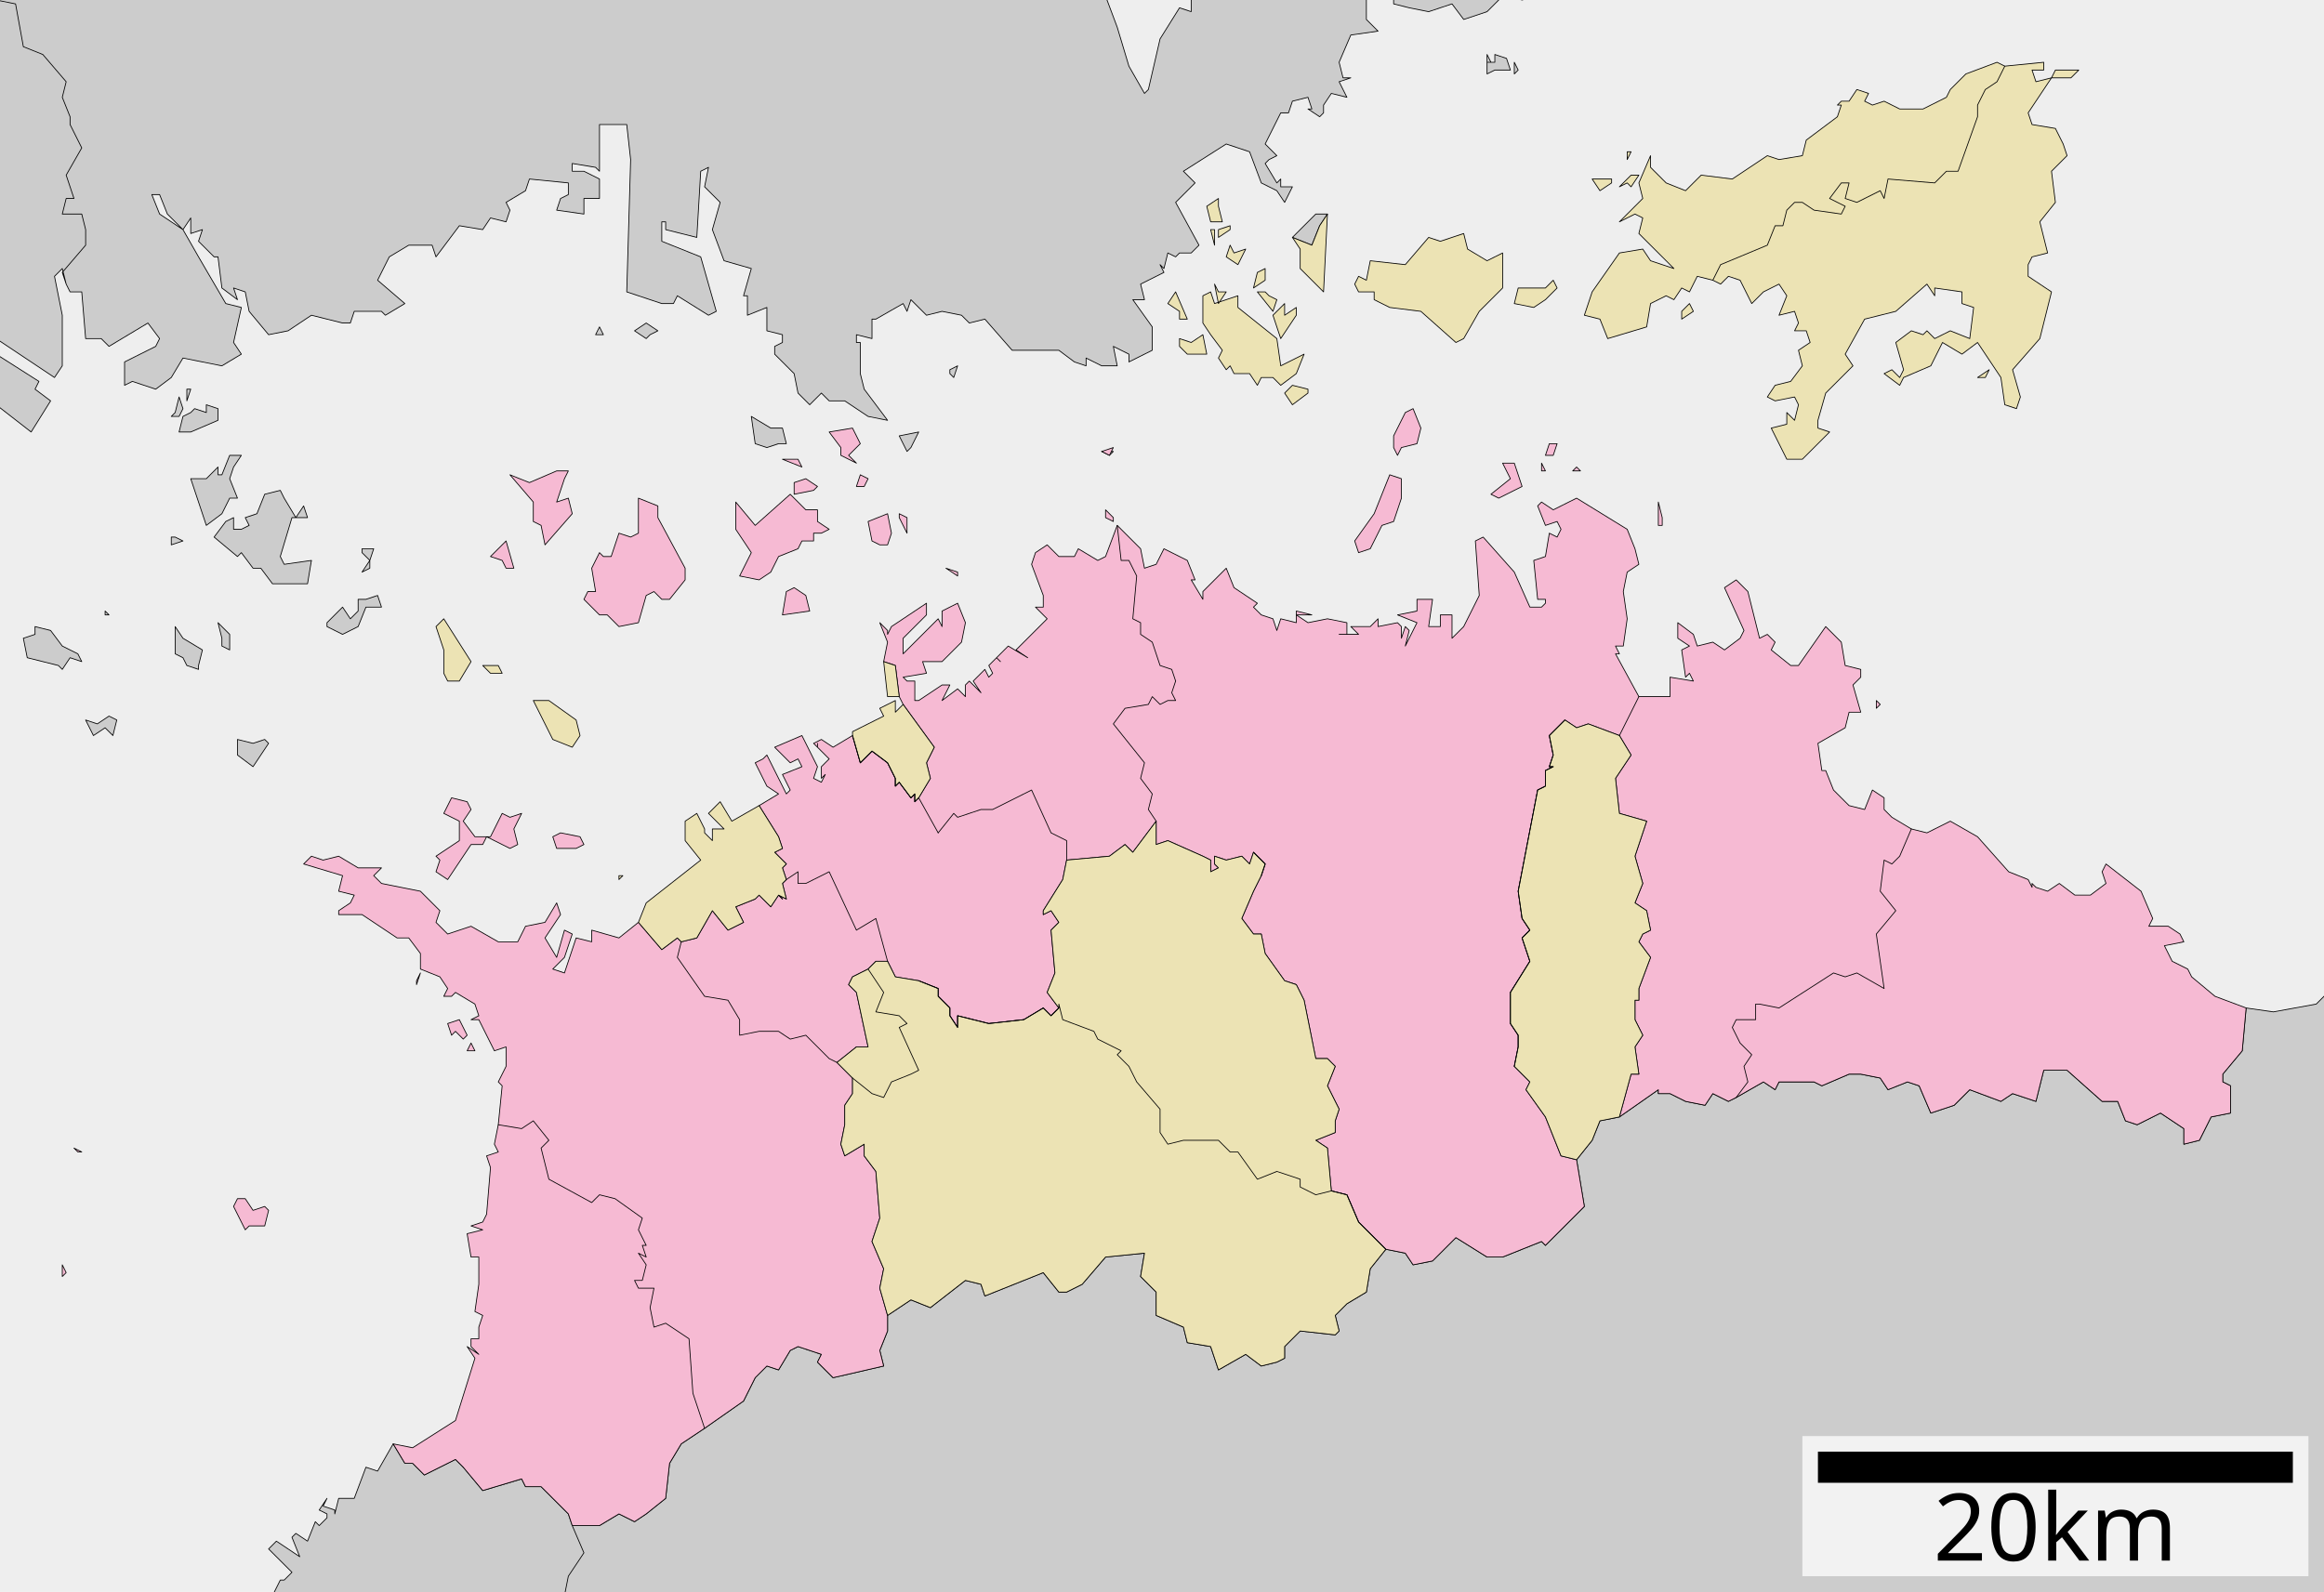
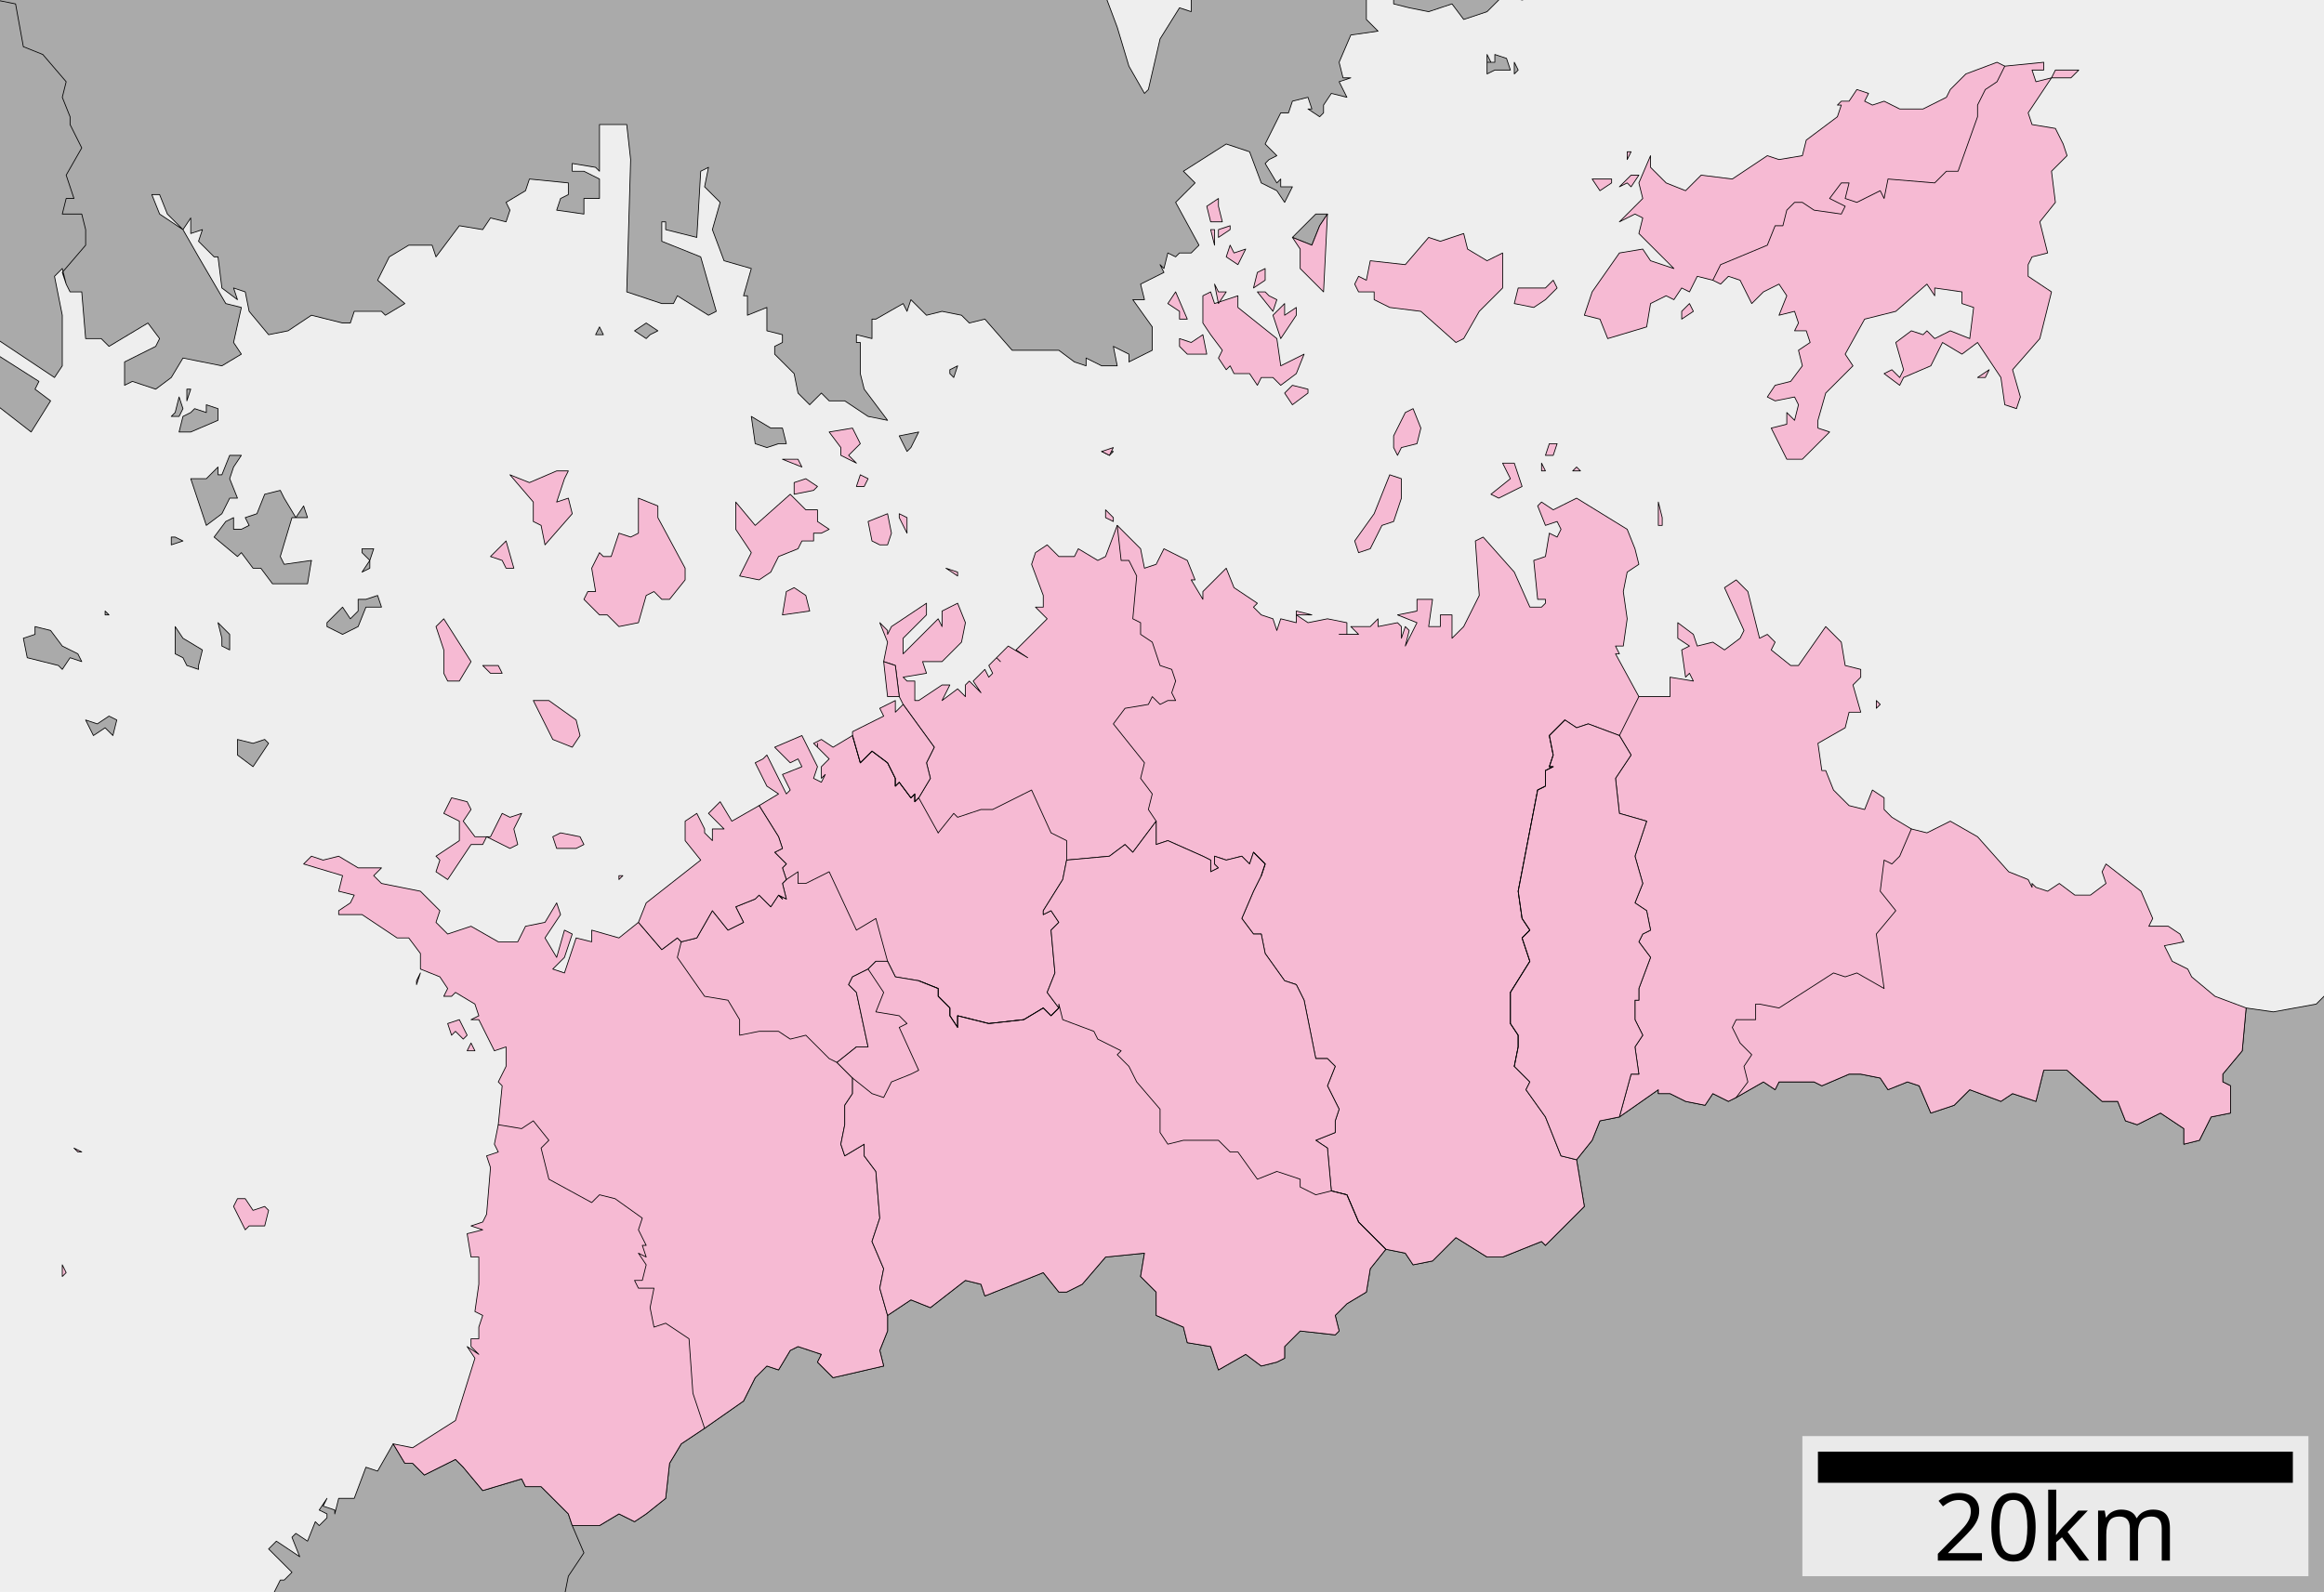
<svg xmlns="http://www.w3.org/2000/svg" id="svg30" version="1.1" height="409" width="597">
  <defs id="defs34" />
  <rect id="rect6" height="409" width="597" y="0" x="0" fill="#eeeeee" />
-   <path fill="#cccccc" d="m 307,-1 -1,1 v 3 l -3,-1 -5,8 -3,13 -1,1 -4,-7 -3,-10 -3,-8 H -1 v 1 l 5,1 2,11 5,2 6,7 -1,4 2,5 v 2 l 3,6 -4,7 2,6 h -2 l -1,4 h 5 l 1,4 v 4 l -6,7 1,3 1,2 h 3 l 1,12 h 4 l 2,2 10,-6 3,4 -1,2 -8,4 v 6 l 2,-1 6,2 4,-3 3,-5 10,2 5,-3 -2,-3 2,-9 -4,-1 -7,-12 -4,-7 -6,-4 -2,-5 h 2 l 2,5 4,4 2,-3 v 4 l 3,-1 -1,3 4,4 h 1 l 1,8 4,3 -1,-3 3,1 1,5 5,6 5,-1 6,-4 8,2 h 2 l 1,-3 h 7 l 1,1 5,-3 -7,-6 3,-6 5,-3 h 6 l 1,3 6,-8 6,1 2,-3 4,1 1,-3 -1,-2 5,-3 1,-3 10,1 v 3 l -2,1 -1,3 7,1 v -4 h 4 v -5 l -4,-2 h -3 v -2 l 6,1 1,1 V 32 h 7 l 1,9 -1,34 9,3 h 3 l 1,-2 8,5 2,-1 -4,-14 -10,-4 v -5 h 1 v 2 l 8,2 1,-17 2,-1 -1,5 4,4 -2,7 3,8 7,2 -2,7 h 1 v 5 l 5,-2 v 6 l 4,1 v 2 l -2,1 v 2 l 5,5 1,5 3,3 3,-3 2,2 h 4 l 6,4 5,1 -6,-8 -1,-4 v -8 h -1 v -2 l 4,1 v -5 h 1 l 7,-4 1,2 1,-3 4,4 4,-1 5,1 2,2 4,-1 7,8 h 12 l 4,3 3,1 v -2 l 4,2 h 4 l -1,-5 4,2 v 2 l 6,-3 v -6 l -5,-7 h 3 l -1,-4 6,-3 -1,-2 1,1 1,-4 2,1 1,-1 h 3 l 2,-2 -6,-11 5,-5 -3,-3 11,-7 6,2 3,8 4,2 2,3 2,-4 h -3 v -2 l -1,1 -3,-5 1,-1 2,-1 -3,-3 4,-8 h 2 l 1,-3 4,-1 1,3 h -1 l 3,2 1,-1 v -2 l 2,-3 4,1 -2,-4 3,-1 h -2 l -1,-4 3,-7 7,-1 -3,-3 V 0 l -1,-1 z m 51,0 v 2 l 4,1 5,1 6,-2 3,4 6,-2 4,-4 z m 29,0 4,1 4,-1 h 1 z M 283,116 h 3 l -1,1 z m 49,-55 5,2 2,-5 2,-3 h -3 z m -267,136 4,-6 -1,-1 -3,1 -4,-1 v 2 2 z m -14,-26 1,-4 -5,-3 -2,-3 v 7 l 2,1 1,2 3,1 z m 6,-7 v 2 l 2,1 v -4 l -3,-3 z m 37,-10 h -2 v 3 l -2,2 -2,-3 -4,4 v 1 l 4,2 4,-2 2,-5 h 4 l -1,-3 z m 1,-10 -2,3 2,-1 z m -2,-3 v 1 l 2,2 1,-3 z m -48,-3 h -1 v 2 l 3,-1 z m 28,-10 -1,-2 -4,1 -2,5 -3,1 1,2 -2,1 h -2 v -3 l -2,1 -3,4 6,5 1,-1 3,4 h 2 l 3,4 h 9 l 1,-6 -7,1 -1,-2 3,-10 h 4 l -1,-3 -2,3 z m -13,-8 2,-3 h -3 l -2,5 h -1 v -2 l -3,3 h -4 l 4,12 4,-3 2,-4 h 2 l -2,-5 z m -11,-14 -2,1 -1,4 h 3 l 7,-3 v -3 l -3,-1 v 2 l -3,-1 z m -4,0 -1,1 h 2 l 1,-2 -1,-3 z m 4,-6 h -1 v 3 z m 185,15 2,-4 -5,1 2,4 z m -34,-1 h 2 l -1,-4 h -3 l -5,-3 1,7 3,1 z m 44,-18 1,1 1,-3 -2,1 z m -89,-10 -1,-2 -1,2 z m 12,0 2,-1 -3,-2 -3,2 3,2 z m 223,-68 -1,-2 v 3 z m -3,-3 -3,-1 v 2 h -2 v 3 l 2,-1 h 4 z m -5,-1 v 2 h 1 z m -383,90 9,7 5,-8 -4,-3 1,-2 -11,-7 z m 0,-17 15,10 2,-3 V 81 l -2,-10 2,-2 1,4 -1,-3 6,-7 v -4 l -1,-4 h -5 l 1,-4 h 2 l -2,-6 4,-7 -3,-6 V 30 L 16,25 17,21 11,14 6,12 4,1 -1,0 Z m 31,98 -2,-1 -3,2 -3,-1 2,4 3,-2 2,2 z m -15,-14 1,1 2,-3 3,1 -1,-2 -4,-2 -3,-4 -4,-1 v 2 l -3,1 1,5 z m 13,-13 -1,-1 v 1 z m 570,97 -3,3 -11,2 -7,-1 -1,11 -5,6 v 2 l 2,1 v 7 l -5,1 -3,6 -4,1 v -4 l -6,-4 -6,3 -3,-1 -2,-5 h -4 l -9,-8 h -6 l -2,8 -6,-2 -3,2 -8,-3 -4,4 -6,2 -3,-7 -3,-1 -5,2 -2,-3 -5,-1 h -3 l -7,3 -2,-1 h -9 l -1,2 -3,-2 -7,4 -2,1 -4,-2 -2,3 -5,-1 -4,-2 h -3 v -1 l -10,7 -5,1 -2,5 -4,5 2,12 -10,10 -1,-1 -10,4 h -4 l -8,-5 -3,3 -3,3 -5,1 -2,-3 -5,-1 -4,5 -1,6 -5,3 -3,3 1,4 -1,1 -9,-1 -4,4 v 3 l -2,1 -4,1 -4,-3 -7,4 -2,-6 -6,-1 -1,-4 -7,-3 v -6 l -4,-4 1,-6 -10,1 -6,7 -4,2 h -2 l -4,-5 -15,6 -1,-3 -4,-1 -9,7 -5,-2 -6,4 v 4 l -2,5 1,4 -13,3 -4,-4 1,-2 -6,-2 -2,1 -3,5 -3,-1 -3,3 -3,6 -10,7 -6,4 -3,5 -1,9 -5,4 -3,2 -4,-2 -5,3 h -7 l 3,7 -4,6 -1,5 h 453 z m -453,155 1,-5 4,-6 -3,-7 -1,-3 -7,-7 h -4 l -1,-2 -10,3 -5,-6 -2,-2 -8,4 -3,-3 h -2 l -3,-5 -4,7 -3,-1 -3,8 h -4 l -1,4 v -1 l -3,-1 1,-2 -2,3 2,1 v 1 l -2,2 -1,-1 -2,5 -3,-2 -1,1 2,5 -6,-4 -2,2 6,6 -2,2 h -1 l -2,4 z M 9,410 H 8 Z" id="path8" style="stroke:#000000;stroke-width:0.2;stroke-linejoin:round" />
+   <path fill="#aaaaaa" d="m 307,-1 -1,1 v 3 l -3,-1 -5,8 -3,13 -1,1 -4,-7 -3,-10 -3,-8 H -1 v 1 l 5,1 2,11 5,2 6,7 -1,4 2,5 v 2 l 3,6 -4,7 2,6 h -2 l -1,4 h 5 l 1,4 v 4 l -6,7 1,3 1,2 h 3 l 1,12 h 4 l 2,2 10,-6 3,4 -1,2 -8,4 v 6 l 2,-1 6,2 4,-3 3,-5 10,2 5,-3 -2,-3 2,-9 -4,-1 -7,-12 -4,-7 -6,-4 -2,-5 h 2 l 2,5 4,4 2,-3 v 4 l 3,-1 -1,3 4,4 h 1 l 1,8 4,3 -1,-3 3,1 1,5 5,6 5,-1 6,-4 8,2 h 2 l 1,-3 h 7 l 1,1 5,-3 -7,-6 3,-6 5,-3 h 6 l 1,3 6,-8 6,1 2,-3 4,1 1,-3 -1,-2 5,-3 1,-3 10,1 v 3 l -2,1 -1,3 7,1 v -4 h 4 v -5 l -4,-2 h -3 v -2 l 6,1 1,1 V 32 h 7 l 1,9 -1,34 9,3 h 3 l 1,-2 8,5 2,-1 -4,-14 -10,-4 v -5 h 1 v 2 l 8,2 1,-17 2,-1 -1,5 4,4 -2,7 3,8 7,2 -2,7 h 1 v 5 l 5,-2 v 6 l 4,1 v 2 l -2,1 v 2 l 5,5 1,5 3,3 3,-3 2,2 h 4 l 6,4 5,1 -6,-8 -1,-4 v -8 h -1 v -2 l 4,1 v -5 h 1 l 7,-4 1,2 1,-3 4,4 4,-1 5,1 2,2 4,-1 7,8 h 12 l 4,3 3,1 v -2 l 4,2 h 4 l -1,-5 4,2 v 2 l 6,-3 v -6 l -5,-7 h 3 l -1,-4 6,-3 -1,-2 1,1 1,-4 2,1 1,-1 h 3 l 2,-2 -6,-11 5,-5 -3,-3 11,-7 6,2 3,8 4,2 2,3 2,-4 h -3 v -2 l -1,1 -3,-5 1,-1 2,-1 -3,-3 4,-8 h 2 l 1,-3 4,-1 1,3 h -1 l 3,2 1,-1 v -2 l 2,-3 4,1 -2,-4 3,-1 h -2 l -1,-4 3,-7 7,-1 -3,-3 V 0 l -1,-1 z m 51,0 v 2 l 4,1 5,1 6,-2 3,4 6,-2 4,-4 z m 29,0 4,1 4,-1 h 1 z M 283,116 h 3 l -1,1 z m 49,-55 5,2 2,-5 2,-3 h -3 z m -267,136 4,-6 -1,-1 -3,1 -4,-1 v 2 2 z m -14,-26 1,-4 -5,-3 -2,-3 v 7 l 2,1 1,2 3,1 z m 6,-7 v 2 l 2,1 v -4 l -3,-3 z m 37,-10 h -2 v 3 l -2,2 -2,-3 -4,4 v 1 l 4,2 4,-2 2,-5 h 4 l -1,-3 z m 1,-10 -2,3 2,-1 z m -2,-3 v 1 l 2,2 1,-3 z m -48,-3 h -1 v 2 l 3,-1 z m 28,-10 -1,-2 -4,1 -2,5 -3,1 1,2 -2,1 h -2 v -3 l -2,1 -3,4 6,5 1,-1 3,4 h 2 l 3,4 h 9 l 1,-6 -7,1 -1,-2 3,-10 h 4 l -1,-3 -2,3 z m -13,-8 2,-3 h -3 l -2,5 h -1 v -2 l -3,3 h -4 l 4,12 4,-3 2,-4 h 2 l -2,-5 z m -11,-14 -2,1 -1,4 h 3 l 7,-3 v -3 l -3,-1 v 2 l -3,-1 z m -4,0 -1,1 h 2 l 1,-2 -1,-3 z m 4,-6 h -1 v 3 z m 185,15 2,-4 -5,1 2,4 z m -34,-1 h 2 l -1,-4 h -3 l -5,-3 1,7 3,1 z m 44,-18 1,1 1,-3 -2,1 z m -89,-10 -1,-2 -1,2 z m 12,0 2,-1 -3,-2 -3,2 3,2 z m 223,-68 -1,-2 v 3 z m -3,-3 -3,-1 v 2 h -2 v 3 l 2,-1 h 4 z m -5,-1 v 2 h 1 z m -383,90 9,7 5,-8 -4,-3 1,-2 -11,-7 z m 0,-17 15,10 2,-3 V 81 l -2,-10 2,-2 1,4 -1,-3 6,-7 v -4 l -1,-4 h -5 l 1,-4 h 2 l -2,-6 4,-7 -3,-6 V 30 L 16,25 17,21 11,14 6,12 4,1 -1,0 Z m 31,98 -2,-1 -3,2 -3,-1 2,4 3,-2 2,2 z m -15,-14 1,1 2,-3 3,1 -1,-2 -4,-2 -3,-4 -4,-1 v 2 l -3,1 1,5 z m 13,-13 -1,-1 v 1 z m 570,97 -3,3 -11,2 -7,-1 -1,11 -5,6 v 2 l 2,1 v 7 l -5,1 -3,6 -4,1 v -4 l -6,-4 -6,3 -3,-1 -2,-5 h -4 l -9,-8 h -6 l -2,8 -6,-2 -3,2 -8,-3 -4,4 -6,2 -3,-7 -3,-1 -5,2 -2,-3 -5,-1 h -3 l -7,3 -2,-1 h -9 l -1,2 -3,-2 -7,4 -2,1 -4,-2 -2,3 -5,-1 -4,-2 h -3 v -1 l -10,7 -5,1 -2,5 -4,5 2,12 -10,10 -1,-1 -10,4 h -4 l -8,-5 -3,3 -3,3 -5,1 -2,-3 -5,-1 -4,5 -1,6 -5,3 -3,3 1,4 -1,1 -9,-1 -4,4 v 3 l -2,1 -4,1 -4,-3 -7,4 -2,-6 -6,-1 -1,-4 -7,-3 v -6 l -4,-4 1,-6 -10,1 -6,7 -4,2 h -2 l -4,-5 -15,6 -1,-3 -4,-1 -9,7 -5,-2 -6,4 v 4 l -2,5 1,4 -13,3 -4,-4 1,-2 -6,-2 -2,1 -3,5 -3,-1 -3,3 -3,6 -10,7 -6,4 -3,5 -1,9 -5,4 -3,2 -4,-2 -5,3 h -7 l 3,7 -4,6 -1,5 h 453 z m -453,155 1,-5 4,-6 -3,-7 -1,-3 -7,-7 h -4 l -1,-2 -10,3 -5,-6 -2,-2 -8,4 -3,-3 h -2 l -3,-5 -4,7 -3,-1 -3,8 h -4 l -1,4 v -1 l -3,-1 1,-2 -2,3 2,1 v 1 l -2,2 -1,-1 -2,5 -3,-2 -1,1 2,5 -6,-4 -2,2 6,6 -2,2 h -1 l -2,4 z M 9,410 H 8 Z" id="path8" style="stroke:#000000;stroke-width:0.2;stroke-linejoin:round" />
  <path fill="#f6bad3" d="m 16,328 1,-1 -1,-2 z m 48,-13 h 4 l 1,-4 -1,-1 -3,1 -2,-3 h -2 l -1,2 3,6 z m -43,-19 -2,-1 1,1 z m 102,34 -1,7 2,1 -1,3 v 3 h -2 v 2 l 2,2 -3,-2 2,3 -5,16 -11,7 -5,-1 3,5 h 2 l 3,3 8,-4 2,2 5,6 10,-3 1,2 h 4 l 7,7 1,3 h 7 l 5,-3 4,2 3,-2 5,-4 1,-9 3,-5 6,-4 10,-7 3,-6 3,-3 3,1 3,-5 2,-1 6,2 -1,2 4,4 13,-3 -1,-4 2,-5 v -4 l -2,-7 1,-5 -3,-7 2,-6 -1,-12 -3,-4 v -3 l -5,3 -1,-3 1,-5 v -5 l 2,-3 v -4 l -4,-4 5,-4 h 3 l -3,-14 -2,-2 1,-2 4,-2 2,-2 h 3 l 2,4 6,1 5,2 v 2 l 3,3 v 2 l 2,3 v -3 l 8,2 9,-1 5,-3 2,2 2,-2 -3,-4 2,-5 -1,-11 2,-2 -2,-3 -2,1 v -1 l 5,-8 1,-5 11,-1 4,-3 2,2 6,-8 v 6 l 3,-1 9,4 2,1 v 3 l 2,-1 -1,-1 v -2 l 3,1 4,-1 2,2 1,-3 3,3 -1,3 -2,4 -3,7 3,4 h 2 l 1,5 5,7 3,1 2,4 3,15 h 3 l 2,2 -2,5 3,6 -1,3 v 3 l -5,2 3,2 1,11 4,1 3,7 7,7 5,1 2,3 5,-1 3,-3 3,-3 8,5 h 4 l 10,-4 1,1 10,-10 -2,-12 -4,-1 -4,-10 -5,-7 1,-2 -4,-4 1,-5 v -3 l -2,-3 v -8 l 5,-8 -2,-6 2,-2 -2,-3 -1,-7 5,-26 2,-1 v -4 l 2,-1 h -1 l 1,-3 -1,-5 4,-4 3,2 3,-1 8,3 3,5 -4,6 1,9 7,2 -3,9 2,7 -2,5 3,2 1,5 -2,1 -1,2 3,4 -3,8 v 3 h -1 v 5 l 2,4 -2,3 1,7 h -2 l -3,11 10,-7 v 1 h 3 l 4,2 5,1 2,-3 4,2 2,-1 7,-4 3,2 1,-2 h 9 l 2,1 7,-3 h 3 l 5,1 2,3 5,-2 3,1 3,7 6,-2 4,-4 8,3 3,-2 6,2 2,-8 h 6 l 9,8 h 4 l 2,5 3,1 6,-3 6,4 v 4 l 4,-1 3,-6 5,-1 v -7 l -2,-1 v -2 l 5,-6 1,-11 -8,-3 -6,-5 -1,-2 -4,-2 -2,-4 5,-1 -1,-2 -3,-2 h -5 l 1,-2 -3,-7 -9,-7 -1,2 1,3 -4,3 h -4 l -4,-3 -3,2 -3,-1 -1,-1 v 1 l -1,-2 -5,-2 -8,-9 -7,-4 -6,3 -4,-1 -5,-3 -2,-2 v -3 l -3,-2 -2,5 -4,-1 -4,-4 -2,-5 h -1 l -1,-7 7,-4 1,-4 h 3 l -2,-7 2,-2 v -2 l -4,-1 -1,-6 -4,-4 -7,10 h -2 l -5,-4 1,-2 -2,-2 -2,1 -3,-12 -3,-3 -3,2 5,11 -1,2 -4,3 -3,-2 -4,1 -1,-3 -4,-3 v 4 l 3,2 -2,1 1,7 1,-1 1,2 -6,-1 v 5 h -8 l -6,-11 h 1 l -1,-2 h 2 l 1,-7 -1,-7 1,-5 3,-2 -1,-4 -2,-5 -13,-8 -6,3 -3,-2 -1,1 2,5 3,-1 1,2 -1,2 -2,-1 -1,6 -3,1 1,10 h 2 v 1 l -1,1 h -3 l -4,-9 -8,-9 -2,1 1,14 -4,8 -3,3 v -6 h -3 v 3 h -3 l 1,-7 h -4 v 3 l -5,1 5,2 -3,6 1,-4 -1,-1 -1,3 v -3 l -1,-1 -5,1 v -2 l -2,2 h -5 l 2,2 h -3 -2 2 v -3 l -5,-1 -5,1 -3,-2 h 4 l -4,-1 v 3 l -4,-1 -1,3 -1,-3 -3,-1 -2,-2 1,-1 -6,-4 -2,-5 -6,6 v 2 l -3,-5 h 1 l -2,-5 -6,-3 -2,4 -3,1 -1,-5 -6,-6 -3,8 -2,1 -5,-3 -1,2 h -4 l -3,-3 -3,2 -1,3 3,8 v 3 h -2 l 3,3 -8,8 3,2 -5,-3 -3,3 1,1 -1,-1 -2,2 1,2 -1,1 -1,-2 -3,3 2,3 -3,-3 -1,1 v 3 l -2,-2 -4,3 2,-4 h -2 l -6,4 h -1 v -5 h -2 l -1,-1 6,-1 -1,-3 h 5 l 5,-5 1,-5 -2,-5 -4,2 v 4 l -1,-2 -9,9 v -4 l 6,-6 v -3 l -9,6 -1,2 v -1 l -2,-2 2,5 -1,5 3,1 1,8 1,2 8,11 -2,4 1,4 -3,5 -1,1 v -2 l -1,1 -3,-4 -1,1 v -2 l -2,-4 -4,-3 -3,3 -2,-7 -5,3 -3,-2 -2,1 1,1 v -1 1 l 3,3 -2,2 v 3 l 1,-1 -1,2 -2,-1 1,-3 -4,-8 -7,3 4,4 2,-1 1,2 -5,2 2,4 -1,1 -5,-10 -1,1 -2,1 3,6 3,2 -5,3 5,8 1,3 -2,1 3,3 -1,1 1,3 -1,1 1,4 -2,-1 1,1 -1,-1 -2,3 -3,-3 -1,1 -5,2 2,4 -4,2 -4,-5 -4,7 -4,1 -1,-1 -4,3 -6,-7 -5,4 -7,-2 v 3 l -4,-1 -3,9 -3,-1 3,-3 2,-6 -2,-1 -2,7 -3,-5 4,-6 -1,-3 -3,5 -5,1 -2,4 h -5 l -7,-4 -6,2 -3,-3 1,-3 -5,-5 -10,-2 -2,-2 2,-2 h -6 l -5,-3 -4,1 -3,-1 -2,2 10,3 -1,4 4,1 -1,2 -3,2 v 1 h 6 l 6,4 3,2 h 3 l 3,4 v 4 l 5,2 2,3 -1,2 h 2 l 1,-1 5,3 1,3 -2,1 h 2 l 4,8 3,-1 v 5 l -2,4 1,1 -1,10 -1,5 1,2 -3,1 1,3 -1,12 -1,2 -3,1 3,1 -4,1 1,6 h 2 z m -16,-78 v 1 l 1,-3 z m 36,-34 h 5 l 2,-1 -1,-2 -5,-1 -2,1 z m -28,8 6,-9 h 3 l 1,-2 6,3 2,-1 -1,-4 2,-4 -3,1 -2,-1 -3,6 h -4 l -3,-4 2,-3 -1,-2 -4,-1 -2,4 4,2 v 5 l -6,4 1,1 -1,3 z m 6,42 -1,2 h 2 z m -6,-5 1,3 1,-1 2,2 1,-1 -2,-4 z m 131,-116 -3,-1 3,2 z m -13,-14 -2,-1 v 1 l 2,4 z m -5,-1 -5,2 1,5 2,1 h 2 l 1,-3 z m -5,-9 -2,-1 -1,3 h 2 z m -7,-8 v 2 l 4,2 -2,-2 3,-3 -2,-4 -6,1 z m 267,66 -1,-1 v 2 z m -56,-48 -1,-4 v 6 h 1 z m -21,-12 -1,-1 -1,1 z m -9,0 -1,-2 v 2 z m -8,-2 h -3 l 2,4 -5,4 2,1 6,-3 z m 9,-5 -1,3 h 2 l 1,-3 z m -191,39 -3,-2 -2,1 -1,6 7,-1 z m -75,-7 -2,-7 -4,4 3,1 1,2 z m 44,0 -7,-13 v -3 l -5,-2 v 9 l -2,1 -3,-1 -2,6 h -2 l -1,-1 -2,4 1,6 h -2 l -1,2 4,4 h 2 l 3,3 5,-1 2,-7 2,-1 2,2 h 2 l 4,-5 z m 31,-15 -4,-4 -9,8 -5,-6 v 7 l 4,6 -3,6 5,1 3,-2 2,-4 5,-2 1,-2 h 3 v -2 h 2 l 2,-1 -3,-2 v -3 z m 0,-8 -3,1 v 3 l 5,-1 1,-1 z m -62,0 1,-2 h -3 l -7,3 -5,-2 6,7 v 5 l 2,1 1,5 7,-8 -1,-4 -3,1 z m 60,-5 h -4 l 5,2 z m 81,15 -2,-2 v 2 l 2,1 z m 74,-5 v -5 l -3,-1 -4,10 -5,7 1,3 3,-1 3,-6 3,-1 z m -74,-13 -3,1 2,1 z m 72,0 1,2 1,-2 4,-1 1,-4 -2,-5 -2,1 -3,6 z" id="path10" style="stroke:#000000;stroke-width:0.2;stroke-linejoin:round" />
-   <path fill="#ece3b4" d="m 160,225 h -1 v 1 z m 4,12 6,7 4,-3 1,1 4,-1 4,-7 4,5 4,-2 -2,-4 5,-2 1,-1 3,3 2,-3 1,1 -1,-1 2,1 -1,-4 1,-1 -1,-3 1,-1 -3,-3 2,-1 -1,-3 -5,-8 -7,4 -3,-5 -3,3 4,4 h -3 v 3 l -2,-2 v -1 l -2,-4 -3,2 v 5 l 4,5 -14,11 z m -17,-45 2,-3 -1,-4 -7,-5 h -4 l 5,10 z m -23,-21 2,2 h 3 l -1,-2 z m -9,4 h 3 l 3,-5 -7,-11 -2,2 2,6 v 6 z m 320,-95 -1,-2 -2,2 v 2 z m -38,-3 3,-3 -1,-2 -2,2 h -7 l -1,4 5,1 z m -27,-15 -3,-1 -6,7 -9,-1 -1,5 -2,-1 -1,2 1,2 h 4 v 2 l 4,2 8,1 9,8 2,-1 4,-7 6,-6 v -9 l -4,2 -5,-3 -1,-4 z m 41,-16 h -2 l 2,3 3,-2 v -1 z m 8,-1 -3,3 2,-1 1,1 2,-3 z m -1,-6 v 2 l 1,-2 z m 22,33 2,1 2,-2 3,1 3,6 3,-3 4,-2 2,3 -2,5 4,-1 1,3 -1,2 h 3 l 1,3 -3,2 1,4 -3,4 -4,1 -2,3 2,1 5,-1 1,2 -1,4 -2,-2 v 3 l -4,1 4,8 h 4 l 6,-6 1,-1 -3,-1 v -2 l 2,-7 7,-7 -2,-3 5,-9 8,-2 8,-7 2,3 v -2 l 7,1 v 3 l 3,1 -1,8 -5,-2 -4,2 -2,-2 -1,1 -3,-1 -4,3 2,7 -1,2 -2,-2 -2,1 4,3 1,-2 7,-3 3,-6 5,3 4,-3 6,9 1,7 3,1 1,-3 -2,-7 7,-8 3,-12 -6,-4 v -3 l 1,-2 4,-1 -2,-8 4,-5 -1,-8 4,-4 -1,-3 -2,-4 -6,-1 -1,-3 6,-9 h 5 l 2,-2 h -6 l -1,2 -4,1 -1,-3 h 3 v -2 l -10,1 -2,-1 -8,3 -4,4 -1,2 -6,3 h -6 l -4,-2 -3,1 -2,-1 1,-2 -3,-1 -2,3 h -2 l -1,1 h 1 l -1,3 -8,6 -1,4 -6,1 -3,-1 -9,6 -8,-1 -4,4 -5,-2 -4,-4 v -3 l -3,7 1,4 -6,6 4,-2 2,1 -1,4 9,9 -6,-2 -2,-3 -6,1 -7,10 -2,6 4,1 2,5 10,-3 1,-6 4,-2 2,1 2,-3 2,1 2,-4 z m -104,29 v -1 l -4,-1 -2,2 2,3 z m -33,-12 2,2 h 5 l -1,-5 -3,2 -3,-1 z m 30,-8 v -2 l -3,2 v -3 l -3,3 2,6 z m -28,1 -3,-7 -2,3 3,2 v 2 z m 22,-2 1,-3 -2,-1 -1,-1 h -2 z m 0,17 2,2 4,-3 2,-5 -6,3 -1,-7 -10,-8 v -3 l -6,2 -1,-3 -2,1 v 7 l 2,3 3,4 -1,2 2,3 1,-1 1,2 h 4 l 2,3 1,-2 z m -15,-24 1,5 2,-3 h -2 z m 10,1 3,-2 v -3 l -2,1 z m -6,-11 -1,3 3,2 2,-4 -3,1 z m -4,-4 h -1 l 1,4 z m 4,-1 -3,1 v 2 l 3,-2 z m 16,3 2,3 v 5 l 6,6 1,-20 -2,3 -2,5 z m -19,-8 v -2 l -3,2 1,4 h 3 z m 197,44 1,-2 -3,2 z m -278,84 -2,2 v -3 l -4,2 1,2 -8,4 v 1 l 2,7 3,-3 4,3 2,4 v 2 l 1,-1 3,4 1,-1 v 2 l 1,-1 3,-5 -1,-4 2,-4 z m -1,-2 -1,-8 -3,-1 1,9 z m 93,46 1,-3 -3,-3 -1,3 -2,-2 -4,1 -3,-1 v 2 l 1,1 -2,1 v -3 l -2,-1 -9,-4 -3,1 v -6 l -6,8 -2,-2 -4,3 -11,1 -1,5 -5,8 v 1 l 2,-1 2,3 -2,2 1,11 -2,5 3,4 -2,2 -2,-2 -5,3 -9,1 -8,-2 v 3 l -2,-3 v -2 l -3,-3 v -2 l -5,-2 -6,-1 -2,-4 h -3 l -2,2 -4,2 -1,2 2,2 3,14 h -3 l -5,4 4,4 v 4 l -2,3 v 5 l -1,5 1,3 5,-3 v 3 l 3,4 1,12 -2,6 3,7 -1,5 2,7 6,-4 5,2 9,-7 4,1 1,3 15,-6 4,5 h 2 l 4,-2 6,-7 10,-1 -1,6 4,4 v 6 l 7,3 1,4 6,1 2,6 7,-4 4,3 4,-1 2,-1 v -3 l 4,-4 9,1 1,-1 -1,-4 3,-3 5,-3 1,-6 4,-5 -7,-7 -3,-7 -4,-1 -1,-11 -3,-2 5,-2 v -3 l 1,-3 -3,-6 2,-5 -2,-2 h -3 l -3,-15 -2,-4 -3,-1 -5,-7 -1,-5 h -2 l -3,-4 3,-7 z m 81,73 4,-5 2,-5 5,-1 3,-11 h 2 l -1,-7 2,-3 -2,-4 v -5 h 1 v -3 l 3,-8 -3,-4 1,-2 2,-1 -1,-5 -3,-2 2,-5 -2,-7 3,-9 -7,-2 -1,-9 4,-6 -3,-5 -8,-3 -3,1 -3,-2 -4,4 1,5 -1,3 h 1 l -2,1 v 4 l -2,1 -5,26 1,7 2,3 -2,2 2,6 -5,8 v 8 l 2,3 v 3 l -1,5 4,4 -1,2 5,7 4,10 z" id="path12" style="stroke:#000000;stroke-width:0.2;stroke-linejoin:round" />
+   <path fill="#f6bad3" d="m 160,225 h -1 v 1 z m 4,12 6,7 4,-3 1,1 4,-1 4,-7 4,5 4,-2 -2,-4 5,-2 1,-1 3,3 2,-3 1,1 -1,-1 2,1 -1,-4 1,-1 -1,-3 1,-1 -3,-3 2,-1 -1,-3 -5,-8 -7,4 -3,-5 -3,3 4,4 h -3 v 3 l -2,-2 v -1 l -2,-4 -3,2 v 5 l 4,5 -14,11 z m -17,-45 2,-3 -1,-4 -7,-5 h -4 l 5,10 z m -23,-21 2,2 h 3 l -1,-2 z m -9,4 h 3 l 3,-5 -7,-11 -2,2 2,6 v 6 z m 320,-95 -1,-2 -2,2 v 2 z m -38,-3 3,-3 -1,-2 -2,2 h -7 l -1,4 5,1 z m -27,-15 -3,-1 -6,7 -9,-1 -1,5 -2,-1 -1,2 1,2 h 4 v 2 l 4,2 8,1 9,8 2,-1 4,-7 6,-6 v -9 l -4,2 -5,-3 -1,-4 z m 41,-16 h -2 l 2,3 3,-2 v -1 z m 8,-1 -3,3 2,-1 1,1 2,-3 z m -1,-6 v 2 l 1,-2 z m 22,33 2,1 2,-2 3,1 3,6 3,-3 4,-2 2,3 -2,5 4,-1 1,3 -1,2 h 3 l 1,3 -3,2 1,4 -3,4 -4,1 -2,3 2,1 5,-1 1,2 -1,4 -2,-2 v 3 l -4,1 4,8 h 4 l 6,-6 1,-1 -3,-1 v -2 l 2,-7 7,-7 -2,-3 5,-9 8,-2 8,-7 2,3 v -2 l 7,1 v 3 l 3,1 -1,8 -5,-2 -4,2 -2,-2 -1,1 -3,-1 -4,3 2,7 -1,2 -2,-2 -2,1 4,3 1,-2 7,-3 3,-6 5,3 4,-3 6,9 1,7 3,1 1,-3 -2,-7 7,-8 3,-12 -6,-4 v -3 l 1,-2 4,-1 -2,-8 4,-5 -1,-8 4,-4 -1,-3 -2,-4 -6,-1 -1,-3 6,-9 h 5 l 2,-2 h -6 l -1,2 -4,1 -1,-3 h 3 v -2 l -10,1 -2,-1 -8,3 -4,4 -1,2 -6,3 h -6 l -4,-2 -3,1 -2,-1 1,-2 -3,-1 -2,3 h -2 l -1,1 h 1 l -1,3 -8,6 -1,4 -6,1 -3,-1 -9,6 -8,-1 -4,4 -5,-2 -4,-4 v -3 l -3,7 1,4 -6,6 4,-2 2,1 -1,4 9,9 -6,-2 -2,-3 -6,1 -7,10 -2,6 4,1 2,5 10,-3 1,-6 4,-2 2,1 2,-3 2,1 2,-4 z m -104,29 v -1 l -4,-1 -2,2 2,3 z m -33,-12 2,2 h 5 l -1,-5 -3,2 -3,-1 z m 30,-8 v -2 l -3,2 v -3 l -3,3 2,6 z m -28,1 -3,-7 -2,3 3,2 v 2 z m 22,-2 1,-3 -2,-1 -1,-1 h -2 z m 0,17 2,2 4,-3 2,-5 -6,3 -1,-7 -10,-8 v -3 l -6,2 -1,-3 -2,1 v 7 l 2,3 3,4 -1,2 2,3 1,-1 1,2 h 4 l 2,3 1,-2 z m -15,-24 1,5 2,-3 h -2 z m 10,1 3,-2 v -3 l -2,1 z m -6,-11 -1,3 3,2 2,-4 -3,1 z m -4,-4 h -1 l 1,4 z m 4,-1 -3,1 v 2 l 3,-2 z m 16,3 2,3 v 5 l 6,6 1,-20 -2,3 -2,5 z m -19,-8 v -2 l -3,2 1,4 h 3 z m 197,44 1,-2 -3,2 z m -278,84 -2,2 v -3 l -4,2 1,2 -8,4 v 1 l 2,7 3,-3 4,3 2,4 v 2 l 1,-1 3,4 1,-1 v 2 l 1,-1 3,-5 -1,-4 2,-4 z m -1,-2 -1,-8 -3,-1 1,9 z m 93,46 1,-3 -3,-3 -1,3 -2,-2 -4,1 -3,-1 v 2 l 1,1 -2,1 v -3 l -2,-1 -9,-4 -3,1 v -6 l -6,8 -2,-2 -4,3 -11,1 -1,5 -5,8 v 1 l 2,-1 2,3 -2,2 1,11 -2,5 3,4 -2,2 -2,-2 -5,3 -9,1 -8,-2 v 3 l -2,-3 v -2 l -3,-3 v -2 l -5,-2 -6,-1 -2,-4 h -3 l -2,2 -4,2 -1,2 2,2 3,14 h -3 l -5,4 4,4 v 4 l -2,3 v 5 l -1,5 1,3 5,-3 v 3 l 3,4 1,12 -2,6 3,7 -1,5 2,7 6,-4 5,2 9,-7 4,1 1,3 15,-6 4,5 h 2 l 4,-2 6,-7 10,-1 -1,6 4,4 v 6 l 7,3 1,4 6,1 2,6 7,-4 4,3 4,-1 2,-1 v -3 l 4,-4 9,1 1,-1 -1,-4 3,-3 5,-3 1,-6 4,-5 -7,-7 -3,-7 -4,-1 -1,-11 -3,-2 5,-2 v -3 l 1,-3 -3,-6 2,-5 -2,-2 h -3 l -3,-15 -2,-4 -3,-1 -5,-7 -1,-5 h -2 l -3,-4 3,-7 z m 81,73 4,-5 2,-5 5,-1 3,-11 h 2 l -1,-7 2,-3 -2,-4 v -5 h 1 v -3 l 3,-8 -3,-4 1,-2 2,-1 -1,-5 -3,-2 2,-5 -2,-7 3,-9 -7,-2 -1,-9 4,-6 -3,-5 -8,-3 -3,1 -3,-2 -4,4 1,5 -1,3 h 1 l -2,1 v 4 l -2,1 -5,26 1,7 2,3 -2,2 2,6 -5,8 v 8 l 2,3 v 3 l -1,5 4,4 -1,2 5,7 4,10 z" id="path12" style="stroke:#000000;stroke-width:0.2;stroke-linejoin:round" />
  <path fill="none" stroke-linecap="round" d="m 241,214 4,-5 1,1 6,-2 h 3 l 10,-5 5,11 4,2 v 5 m 147,-42 -5,10 m -119,22 -2,-3 1,-4 -3,-4 1,-4 -8,-10 3,-4 6,-1 1,-2 2,2 2,-1 h 2 l -1,-2 1,-3 m 189,38 -3,7 -2,2 -2,-1 -1,8 4,5 -5,6 2,14 -7,-4 -3,1 -3,-1 -14,9 -5,-1 h -1 v 4 h -5 l -1,2 2,4 3,3 -2,3 1,4 -3,4 m -271,-40 -1,4 7,10 6,1 3,5 v 4 l 5,-1 h 5 l 3,2 4,-1 6,6 2,1 m -13,-47 3,-2 v 3 h 2 l 6,-3 7,15 5,-3 3,11 m -47,120 -3,-9 -1,-14 -6,-4 -3,1 -1,-5 1,-5 h -4 l -1,-2 h 2 l 1,-4 -2,-3 2,1 -1,-3 h 1 l -2,-4 1,-3 -7,-5 -4,-1 -2,2 -11,-6 -2,-8 2,-2 -4,-5 -3,2 -6,-1 m 312,-217 2,-4 12,-5 2,-5 h 2 l 1,-4 2,-2 h 2 l 3,2 7,1 1,-2 -4,-2 3,-4 h 2 l -1,4 3,1 6,-3 1,2 1,-5 12,1 3,-3 h 3 l 5,-14 v -3 l 2,-4 3,-2 2,-4 m -292,232 4,6 -2,5 6,1 2,2 -2,1 5,11 -2,1 -5,2 -2,4 -3,-1 -5,-4" id="path14" style="stroke:#000000;stroke-width:0.2;stroke-linejoin:round" />
  <path fill="none" stroke-width="1.6" stroke-linecap="round" d="m 389,274 1,-5 v -3 l -2,-3 v -8 l 5,-8 -2,-6 2,-2 -2,-3 -1,-7 5,-26 2,-1 v -4 l 2,-1 h -1 l 1,-3 -1,-5 4,-4 m -166,67 5,2 v 2 l 3,3 v 2 l 2,3 v -3 l 8,2 9,-1 5,-3 2,2 2,-2 v -1 l 1,4 8,3 1,2 6,3 -1,1 3,3 2,4 6,7 v 6 l 2,3 4,-1 h 9 l 3,3 h 2 l 5,7 5,-2 6,2 v 2 l 4,2 4,-1 4,1 3,7 7,7 m -34,-102 3,3 -1,3 m -22,-50 -1,-3 -3,-1 -2,-6 -3,-2 v -3 l -2,-1 1,-11 -2,-4 h -2 l -1,-9 m -68,54 2,7 3,-3 4,3 2,4 v 2 l 1,-1 3,4 1,-1 v 2 l 1,-1 5,9" id="path16" style="stroke:#000000;stroke-linejoin:round;stroke-width:0.2;stroke-miterlimit:4;stroke-dasharray:none" />
  <g id="g28">
    <rect id="rect22" height="36" width="130" y="369" x="463" opacity="0.75" fill="white" />
    <rect id="rect24" height="8" width="122" y="373" x="467" fill="black" />
    <text id="text26" y="401" x="528" font-family="sans-serif" font-size="24" text-anchor="middle" fill="black">20km</text>
  </g>
</svg>
